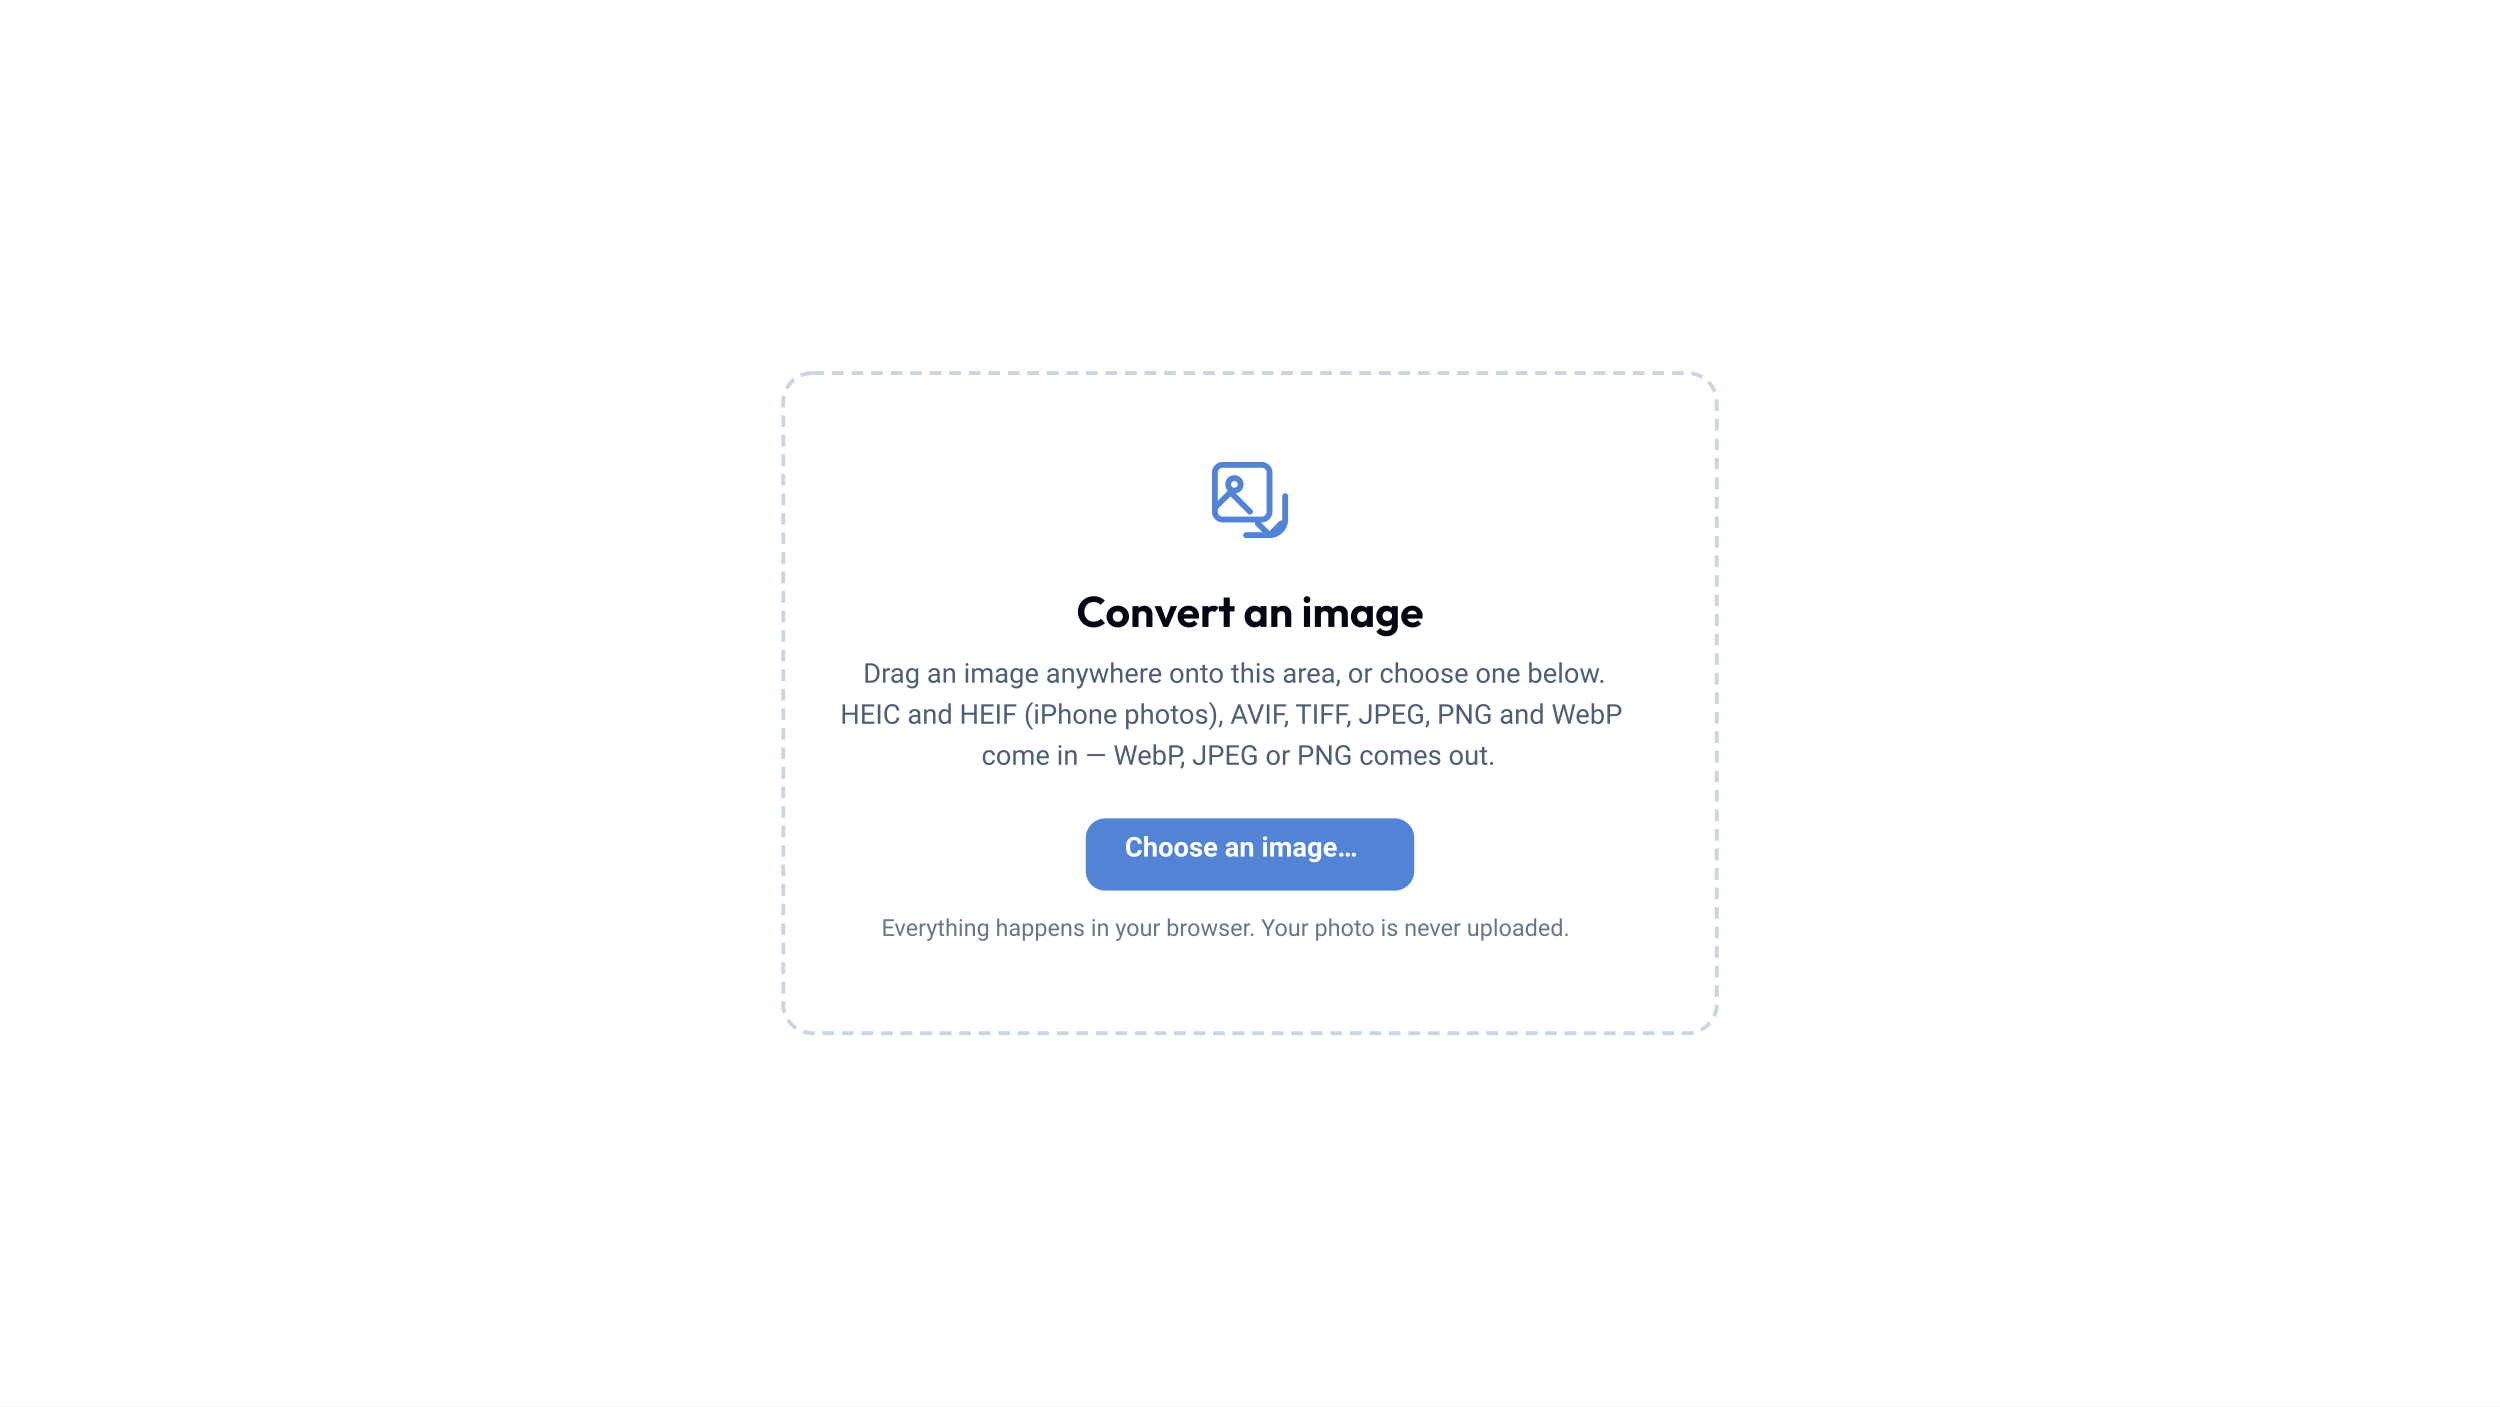
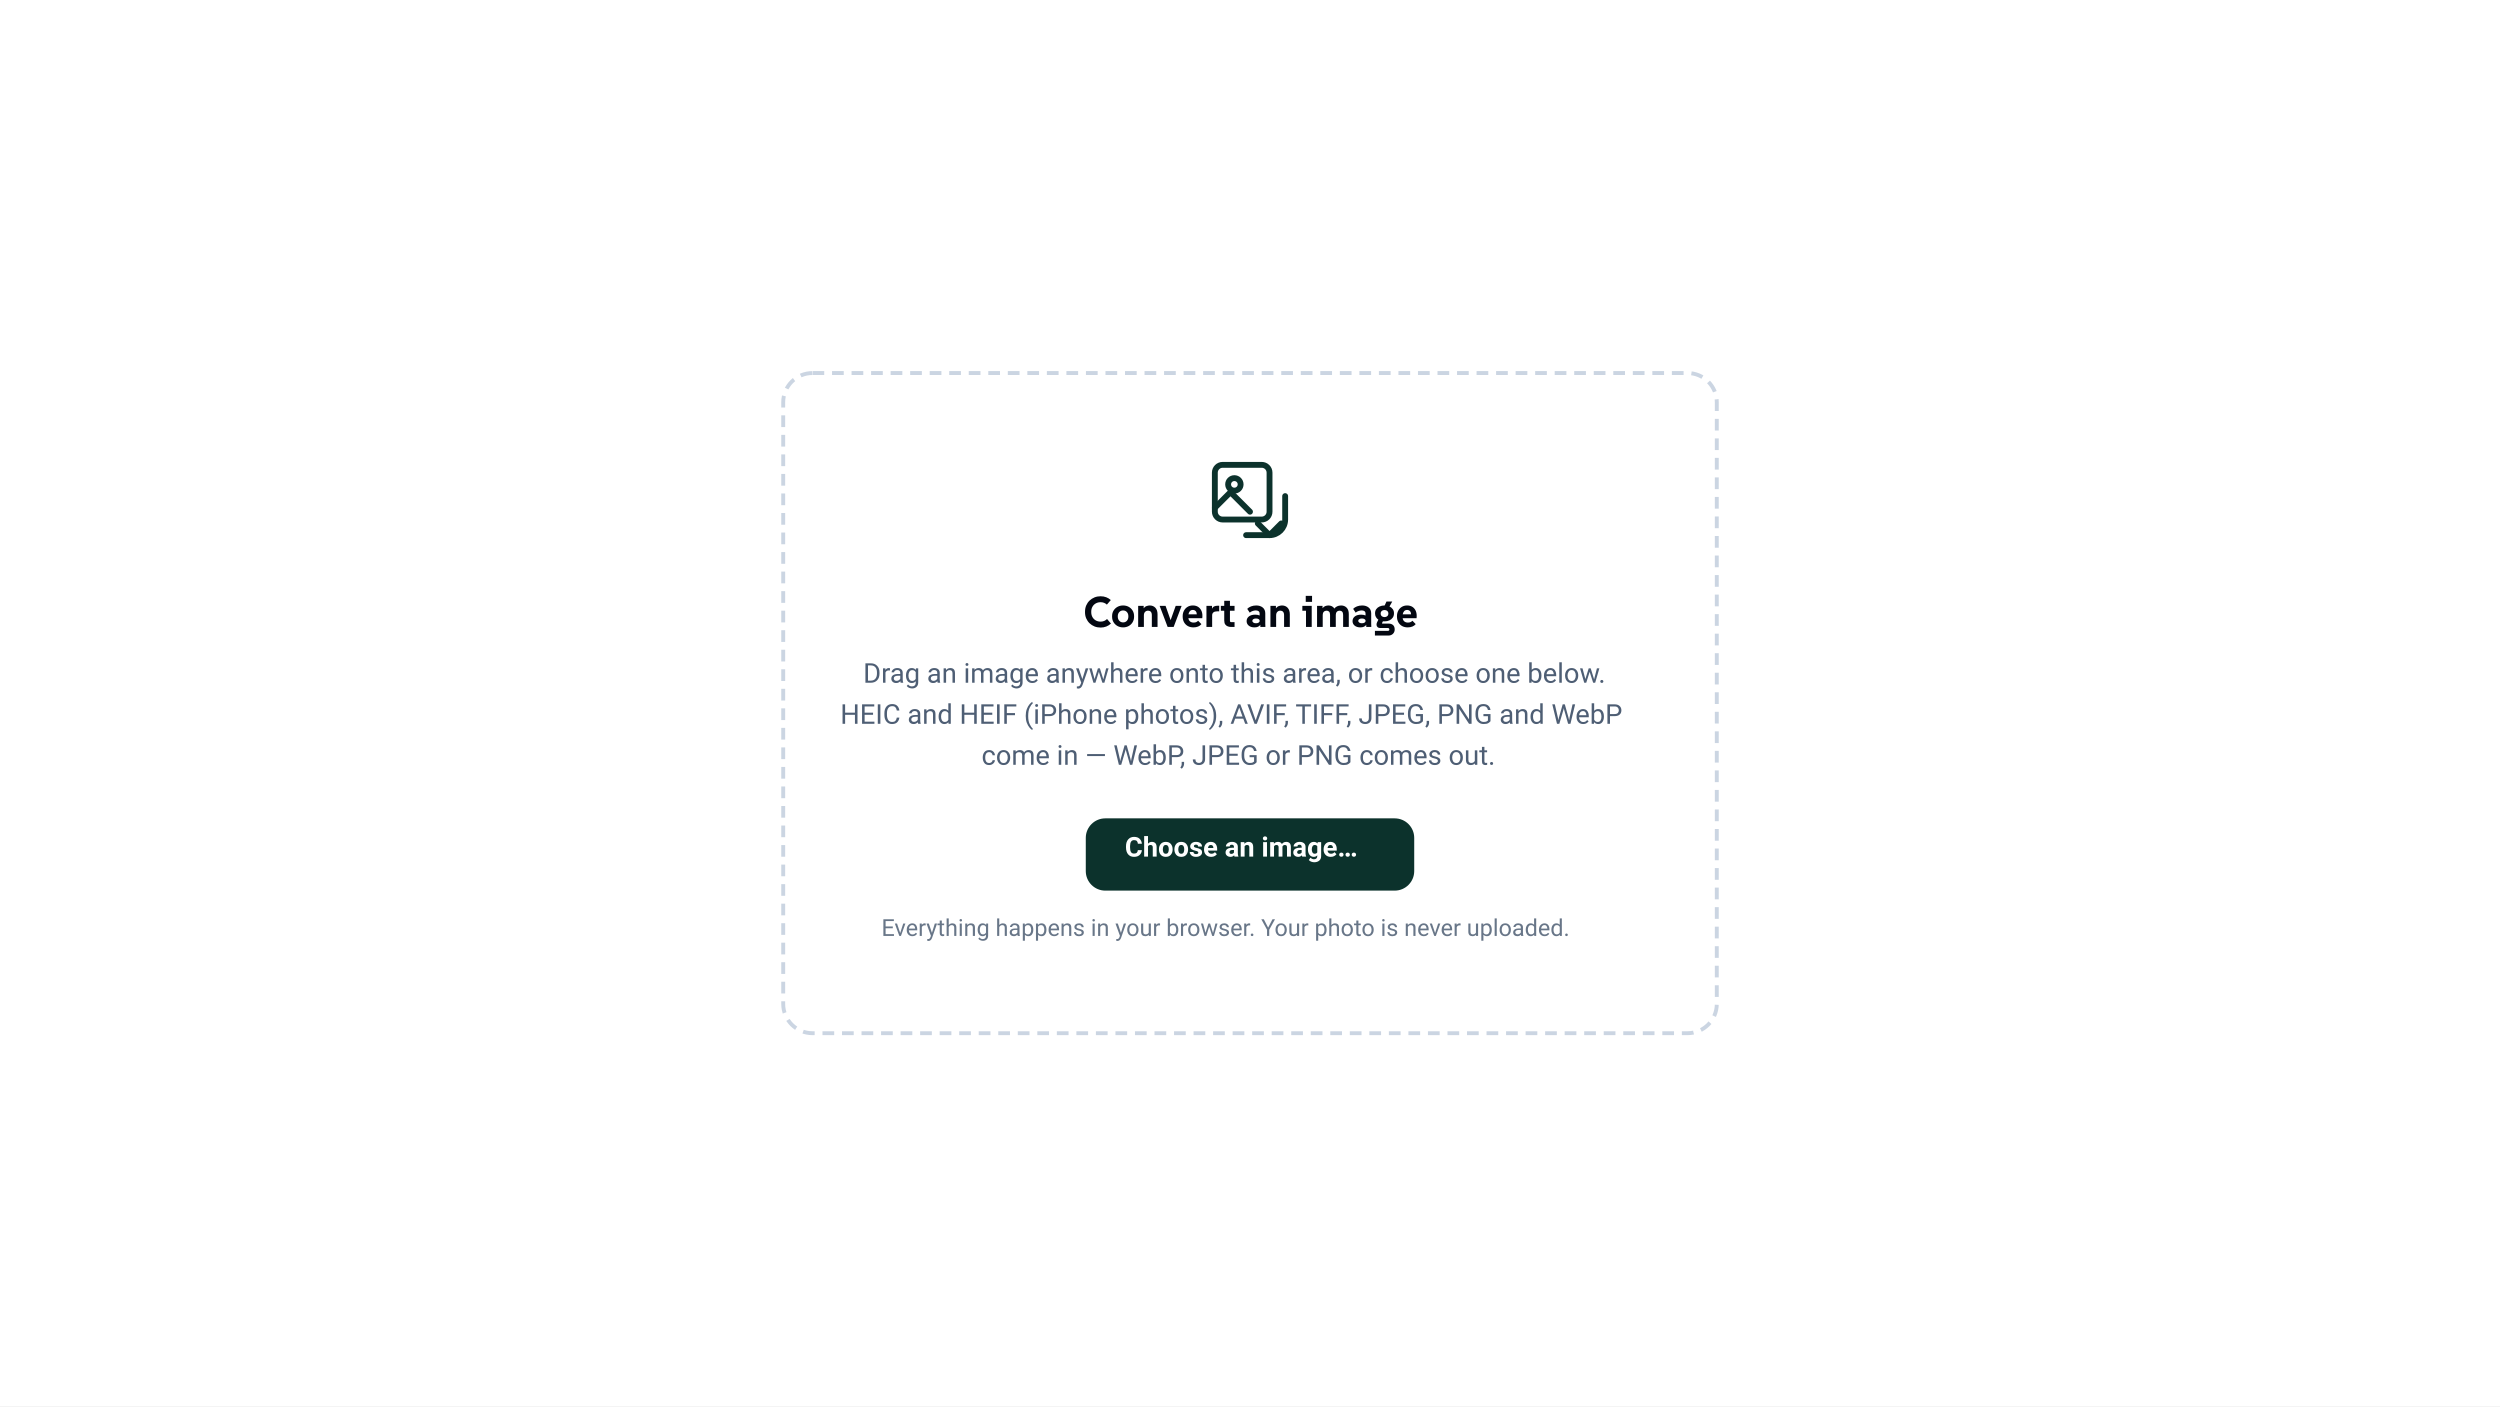
<svg xmlns="http://www.w3.org/2000/svg" width="1280" height="720" viewBox="0 0 1280 720">
  <path fill="#fff" d="M0 0h1280v720H0z" />
  <rect width="478" height="338" x="401" y="191" fill="none" stroke="#cbd5e2" stroke-dasharray="6 4" stroke-width="2" rx="15" ry="15" />
-   <svg width="48" height="48" x="616" y="232" fill="none" stroke="currentColor" stroke-linecap="round" stroke-linejoin="round" stroke-width="1.5" color="#5283d5" viewBox="0 0 24 24">
+   <svg width="48" height="48" x="616" y="232" fill="none" stroke="currentColor" stroke-linecap="round" stroke-linejoin="round" stroke-width="1.5" color="#0c322c" viewBox="0 0 24 24">
    <rect width="14" height="14" x="3" y="3" rx="2" />
    <circle cx="8" cy="8" r="1.6" />
    <path d="m3 14 4-4 5 5m9-4v6a4 4 0 0 1-4 4h-6" />
    <path d="m14 18 3 3 3-3" />
  </svg>
-   <path fill="#030711" d="M559.94 321.24q-1.72 0-3.19-.61-1.47-.6-2.57-1.7-1.09-1.09-1.7-2.55t-.6-3.14q0-1.69.6-3.14.61-1.46 1.7-2.53 1.09-1.08 2.56-1.69 1.46-.62 3.18-.62 1.86 0 3.28.6t2.5 1.64l-2.17 2.18q-.62-.68-1.52-1.07-.9-.38-2.09-.38-1.04 0-1.91.35-.87.36-1.5 1.03-.63.66-.98 1.59-.34.92-.34 2.04t.34 2.06q.35.92.98 1.59.63.66 1.5 1.02t1.91.36q1.25 0 2.16-.38.9-.39 1.54-1.08l2.18 2.18q-1.1 1.06-2.53 1.65-1.44.6-3.33.6m12.36 0q-1.63 0-2.94-.74t-2.07-2.01-.76-2.84.76-2.82 2.06-1.99 2.94-.74 2.95.73 2.06 1.99q.77 1.26.77 2.83t-.76 2.84-2.06 2.01-2.95.74m-.01-2.88q.77 0 1.36-.34.58-.34.91-.96.32-.61.32-1.4 0-.8-.34-1.4-.33-.6-.9-.94t-1.35-.34q-.75 0-1.33.35t-.92.94q-.32.6-.32 1.4 0 .78.32 1.39.33.62.92.96.58.34 1.33.34m14.63 2.64v-6.09q0-.89-.56-1.45-.55-.55-1.42-.55-.58 0-1.04.25-.45.25-.7.7-.26.46-.26 1.05l-1.22-.61q0-1.25.55-2.19t1.52-1.46 2.19-.53q1.17 0 2.09.57.92.58 1.45 1.51t.53 2.01V321zm-7.11 0v-10.66h3.13V321zm15.88 0-4.6-10.66h3.39l3.23 8.83h-1.57l3.23-8.83h3.32L598.08 321zm13.13.24q-1.7 0-3.03-.72-1.33-.71-2.09-1.98t-.76-2.87.75-2.85 2.03-1.99 2.88-.73q1.56 0 2.75.69 1.2.69 1.88 1.89.68 1.21.68 2.75 0 .29-.03.6-.03.3-.12.69l-9.08.03v-2.23l7.7-.03-1.32.94q-.02-.94-.31-1.56t-.82-.95-1.32-.33q-.83 0-1.44.37-.6.37-.93 1.05t-.33 1.63.35 1.65 1 1.06 1.54.37q.8 0 1.45-.27t1.14-.82l1.77 1.77q-.79.91-1.9 1.37-1.12.47-2.44.47m6.79-.24v-10.66h3.13V321zm3.13-5.87-1.28-.93q.32-1.91 1.29-2.99t2.73-1.09q.77 0 1.37.25.61.24 1.07.76l-1.89 2.31q-.24-.26-.57-.39-.34-.13-.77-.13-.88 0-1.42.55-.53.54-.53 1.66m7.78 5.87v-15.08h3.13V321zm-2.45-7.96v-2.7h8.03v2.7zm18.28 8.18q-1.47 0-2.62-.73-1.16-.72-1.83-1.97t-.67-2.84.67-2.85q.67-1.25 1.83-1.98 1.15-.73 2.62-.73 1.11 0 1.99.44.89.45 1.44 1.22.54.78.6 1.78v4.22q-.06 1-.6 1.78-.54.77-1.43 1.22t-2 .44m.61-2.85q1.14 0 1.84-.76.7-.75.7-1.94 0-.8-.31-1.4-.32-.61-.89-.95-.57-.35-1.33-.35-.75 0-1.32.35t-.91.95-.33 1.4.33 1.4q.33.61.9.96t1.32.34m2.4 2.63v-2.86l.48-2.6-.48-2.58v-2.62h3.09V321zm12.64 0v-6.09q0-.89-.55-1.45-.56-.55-1.42-.55-.59 0-1.04.25t-.71.7-.26 1.05l-1.21-.61q0-1.25.54-2.19.55-.94 1.52-1.46.97-.53 2.19-.53 1.17 0 2.09.57.92.58 1.45 1.51t.53 2.01V321zm-7.11 0v-10.66h3.13V321zm16.73 0v-10.66h3.13V321zm1.56-12.25q-.73 0-1.22-.5-.49-.51-.49-1.25t.49-1.24 1.22-.51q.77 0 1.24.51.48.5.48 1.24t-.48 1.25-1.24.5M673.2 321v-10.66h3.13V321zm6.89 0v-6.26q0-.87-.54-1.35-.53-.48-1.33-.48-.54 0-.97.22-.43.21-.67.62t-.25.99l-1.22-.56q0-1.25.55-2.16.55-.9 1.49-1.4t2.1-.5q1.12 0 2.01.5.9.5 1.43 1.4t.53 2.15V321zm6.88 0v-6.26q0-.87-.53-1.35-.54-.48-1.33-.48-.53 0-.97.22-.43.21-.68.62-.24.41-.24.99l-1.8-.32q.07-1.33.66-2.28.6-.96 1.59-1.49t2.21-.53q1.2 0 2.15.51.96.51 1.52 1.45.55.93.55 2.25V321zm9.83.22q-1.47 0-2.62-.73-1.16-.72-1.83-1.97t-.67-2.84.67-2.85q.67-1.25 1.83-1.98 1.15-.73 2.62-.73 1.11 0 1.99.44.89.45 1.44 1.22.54.78.6 1.78v4.22q-.06 1-.6 1.78-.54.77-1.43 1.22t-2 .44m.61-2.85q1.14 0 1.84-.76.7-.75.7-1.94 0-.8-.31-1.4-.32-.61-.89-.95-.57-.35-1.33-.35-.75 0-1.32.35t-.91.95-.33 1.4.33 1.4q.33.61.9.96t1.32.34m2.4 2.63v-2.86l.48-2.6-.48-2.58v-2.62h3.09V321zm10.03 4.75q-1.73 0-3.05-.6-1.31-.61-2.08-1.71l1.95-1.94q.59.7 1.33 1.07t1.78.37q1.29 0 2.04-.65t.75-1.81v-2.7l.53-2.33-.49-2.34v-2.77h3.09v10.07q0 1.62-.75 2.81-.76 1.2-2.08 1.87-1.32.66-3.02.66m-.15-5.05q-1.45 0-2.59-.7-1.15-.7-1.8-1.91t-.65-2.69q0-1.5.65-2.69t1.8-1.89 2.59-.7q1.14 0 2.03.44.9.43 1.43 1.2.53.78.59 1.8v3.7q-.06 1.01-.6 1.79t-1.43 1.21q-.89.44-2.02.44m.6-2.81q.75 0 1.3-.32.56-.33.86-.89t.3-1.28-.3-1.28-.85-.88-1.3-.33-1.3.33q-.56.32-.87.89-.3.56-.3 1.27 0 .69.3 1.26.31.57.87.9.55.33 1.29.33m13.01 3.35q-1.69 0-3.02-.72-1.33-.71-2.09-1.98t-.76-2.87.74-2.85 2.04-1.99 2.88-.73q1.56 0 2.75.69 1.2.69 1.88 1.89.68 1.21.68 2.75 0 .29-.03.6-.04.3-.12.69l-9.08.03v-2.23l7.7-.03-1.32.94q-.03-.94-.31-1.56t-.82-.95q-.53-.33-1.32-.33-.83 0-1.44.37-.6.37-.93 1.05t-.33 1.63.35 1.65 1 1.06 1.54.37q.8 0 1.45-.27t1.14-.82l1.77 1.77q-.79.91-1.91 1.37t-2.44.47" />
+   <path fill="#030711" d="M563.51 321.31q-1.67 0-3.11-.57-1.44-.58-2.54-1.63-1.1-1.06-1.72-2.5t-.61-3.18v-.26q0-1.74.61-3.18.62-1.44 1.72-2.5 1.1-1.05 2.54-1.63t3.11-.57q1.56 0 2.87.5 1.31.49 2.35 1.44l-2.01 2.33q-1.32-1.23-3.21-1.23-1.38 0-2.47.61-1.09.62-1.71 1.71t-.61 2.52v.26q0 1.43.61 2.52.62 1.09 1.71 1.71t2.47.61q1.96 0 3.3-1.34l2 2.33q-1.05.99-2.39 1.52-1.35.53-2.91.53m11.53-.09q-1.61 0-2.88-.7-1.28-.71-2.03-1.95t-.74-2.87v-.22q0-1.61.74-2.84.75-1.23 2.03-1.94 1.27-.7 2.88-.7 1.58 0 2.86.7 1.28.71 2.01 1.94.74 1.23.74 2.84v.22q0 1.63-.74 2.87-.73 1.24-2.01 1.95-1.28.7-2.86.7m0-2.55q1.19 0 1.94-.84.74-.83.74-2.13v-.22q0-1.28-.74-2.1-.75-.83-1.94-.83-1.21 0-1.97.83-.76.82-.76 2.1v.22q0 1.3.76 2.13.76.84 1.97.84m7.7 2.33v-10.78h2.82v1.21q.66-.86 1.54-1.14.88-.29 1.56-.29 1.82 0 2.91 1.2t1.09 3.35V321h-2.92v-5.98q0-1.24-.53-1.8t-1.39-.56q-.92 0-1.54.62-.61.61-.61 1.82v5.9zm15.09 0-4.09-10.78h3.04l2.57 7.3 2.6-7.3h3.03L600.91 321zm13.2.22q-1.65 0-2.88-.69-1.23-.7-1.92-1.94-.7-1.24-.7-2.91v-.22q0-1.52.65-2.76.65-1.25 1.82-1.97 1.16-.73 2.75-.73 1.65 0 2.81.8 1.17.81 1.71 2.27t.29 3.44h-7.1q.11.99.8 1.62t1.9.63q.82 0 1.34-.25.51-.24.95-.68l1.67 1.72q-.66.83-1.71 1.25-1.06.42-2.38.42m-.28-8.93q-.99 0-1.54.63-.55.62-.73 1.63h4.29q-.04-1.1-.61-1.68t-1.41-.58m6.95 8.71v-10.78h2.84v1.5q.39-.91 1.15-1.25t1.71-.34h.83v2.88h-1.1q-1.21 0-1.86.53t-.65 1.52V321zm12.6 0q-.79 0-1.59-.26-.8-.27-1.35-.98-.55-.72-.55-2.08v-5h-1.74v-2.46h1.74v-2.62h2.92v2.62h2.36v2.46h-2.36v5.24q0 .26.18.44t.44.18h1.74V321zm11.95.22q-1.8 0-2.89-.89t-1.09-2.32q0-1.45 1.16-2.38 1.17-.92 3.24-.92 1.34 0 2.26.42v-.88q0-.95-.55-1.33t-1.38-.39q-.79 0-1.65.3-.86.29-1.48.84l-1.29-1.93q.72-.79 1.96-1.27 1.25-.47 2.66-.47 2.02 0 3.32 1.05 1.3 1.04 1.3 3.02v5.21q0 .86.06 1.72h-2.59v-1.12q-.86 1.34-3.04 1.34m.81-2.11q.86 0 1.38-.34t.52-.89-.52-.88-1.38-.33q-.83 0-1.35.33t-.52.88q0 .52.52.88.52.35 1.35.35m7.4 1.89v-10.78h2.81v1.21q.66-.86 1.54-1.14.88-.29 1.56-.29 1.83 0 2.92 1.2t1.09 3.35V321h-2.93v-5.98q0-1.24-.53-1.8-.52-.56-1.38-.56-.93 0-1.54.62-.62.61-.62 1.82v5.9zm18.21 0v-8.32h-1.87v-2.46h4.8V321zm-.13-12.83v-3.08h3.23v3.08zm5.79 12.83v-10.78h2.81v1.19q.62-.84 1.44-1.12.83-.29 1.58-.29.99 0 1.77.4.78.39 1.26 1.18.49-.63 1.11-.97.63-.35 1.24-.48.6-.13 1.08-.13 1.74 0 2.85 1.12t1.11 3.28v6.6h-2.9v-6.16q0-1.14-.49-1.66-.5-.52-1.34-.52-.83 0-1.38.57-.55.58-.55 1.59V321h-2.93v-6.16q0-1.14-.48-1.66-.49-.52-1.3-.52-.86 0-1.42.57-.56.58-.56 1.59V321zm22.15.22q-1.8 0-2.89-.89t-1.09-2.32q0-1.45 1.16-2.38 1.17-.92 3.24-.92 1.34 0 2.26.42v-.88q0-.95-.55-1.33t-1.38-.39q-.79 0-1.65.3-.86.29-1.48.84l-1.29-1.93q.72-.79 1.96-1.27 1.25-.47 2.66-.47 2.02 0 3.32 1.05 1.3 1.04 1.3 3.02v5.21q0 .86.06 1.72h-2.59v-1.12q-.86 1.34-3.04 1.34m.81-2.11q.86 0 1.38-.34t.52-.89-.52-.88-1.38-.33q-.83 0-1.35.33t-.52.88q0 .52.52.88.52.35 1.35.35m6.67 6.29V323h6.58q.81 0 .81-.72 0-.73-.81-.73h-3.87q-.84 0-1.32-.43t-.56-1.1.27-1.4l.66-1.34q-.79-.55-1.24-1.35t-.45-1.79v-.22q0-1.15.61-2.03.62-.88 1.72-1.38 1.1-.51 2.51-.51h.08l.93-2.02h2.95l-1.41 2.55q1.05.48 1.67 1.36t.62 2v.25q0 1.16-.62 2.08-.62.91-1.7 1.41-1.09.51-2.52.51-.42 0-.82-.04l-.42.83q-.06.13-.03.24t.21.11h3.17q1.36 0 2.23.73t.87 2.29q0 1.34-.9 2.22t-2.33.88zm4.91-9.46q.46 0 .92-.18t.76-.58q.3-.41.3-1.13 0-.77-.55-1.24-.55-.48-1.43-.48t-1.43.48-.55 1.24q0 .72.3 1.13.31.41.76.58.45.18.92.18m11.88 5.28q-1.65 0-2.89-.69-1.23-.7-1.92-1.94t-.69-2.91v-.22q0-1.52.64-2.76.65-1.25 1.82-1.97 1.17-.73 2.75-.73 1.65 0 2.82.8 1.16.81 1.7 2.27t.3 3.44h-7.11q.11.99.81 1.62.69.63 1.9.63.81 0 1.33-.25.52-.24.96-.68l1.67 1.72q-.66.83-1.72 1.25-1.05.42-2.37.42m-.29-8.93q-.99 0-1.54.63-.55.62-.73 1.63h4.29q-.04-1.1-.6-1.68t-1.42-.58" />
  <g fill="#4e5e74" dominant-baseline="text-before-edge" font-family="-apple-system, &quot;system-ui&quot;, &quot;Segoe UI&quot;, Roboto, sans-serif" font-size="14" font-weight="400">
    <text x="441.94" y="340">Drag an image anywhere onto this area, or choose one below.</text>
    <text x="430.23" y="361">HEIC and HEIF (iPhone photos), AVIF, TIFF, JPEG, PNG and WebP</text>
    <text x="502.53" y="382">come in — WebP, JPEG or PNG comes out.</text>
  </g>
-   <rect width="168.16" height="37" x="555.92" y="419" fill="#5283d5" rx="10" ry="10" />
+   <rect width="168.16" height="37" x="555.92" y="419" fill="#0c322c" rx="10" ry="10" />
  <text x="575.92" y="429" fill="#fff" dominant-baseline="text-before-edge" font-family="-apple-system, &quot;system-ui&quot;, &quot;Segoe UI&quot;, Roboto, sans-serif" font-size="14" font-weight="600">Choose an image…</text>
  <text x="451.3" y="471" fill="#4e5e74" fill-opacity=".85" dominant-baseline="text-before-edge" font-family="-apple-system, &quot;system-ui&quot;, &quot;Segoe UI&quot;, Roboto, sans-serif" font-size="12" font-weight="400">Everything happens in your browser. Your photo is never uploaded.</text>
</svg>
